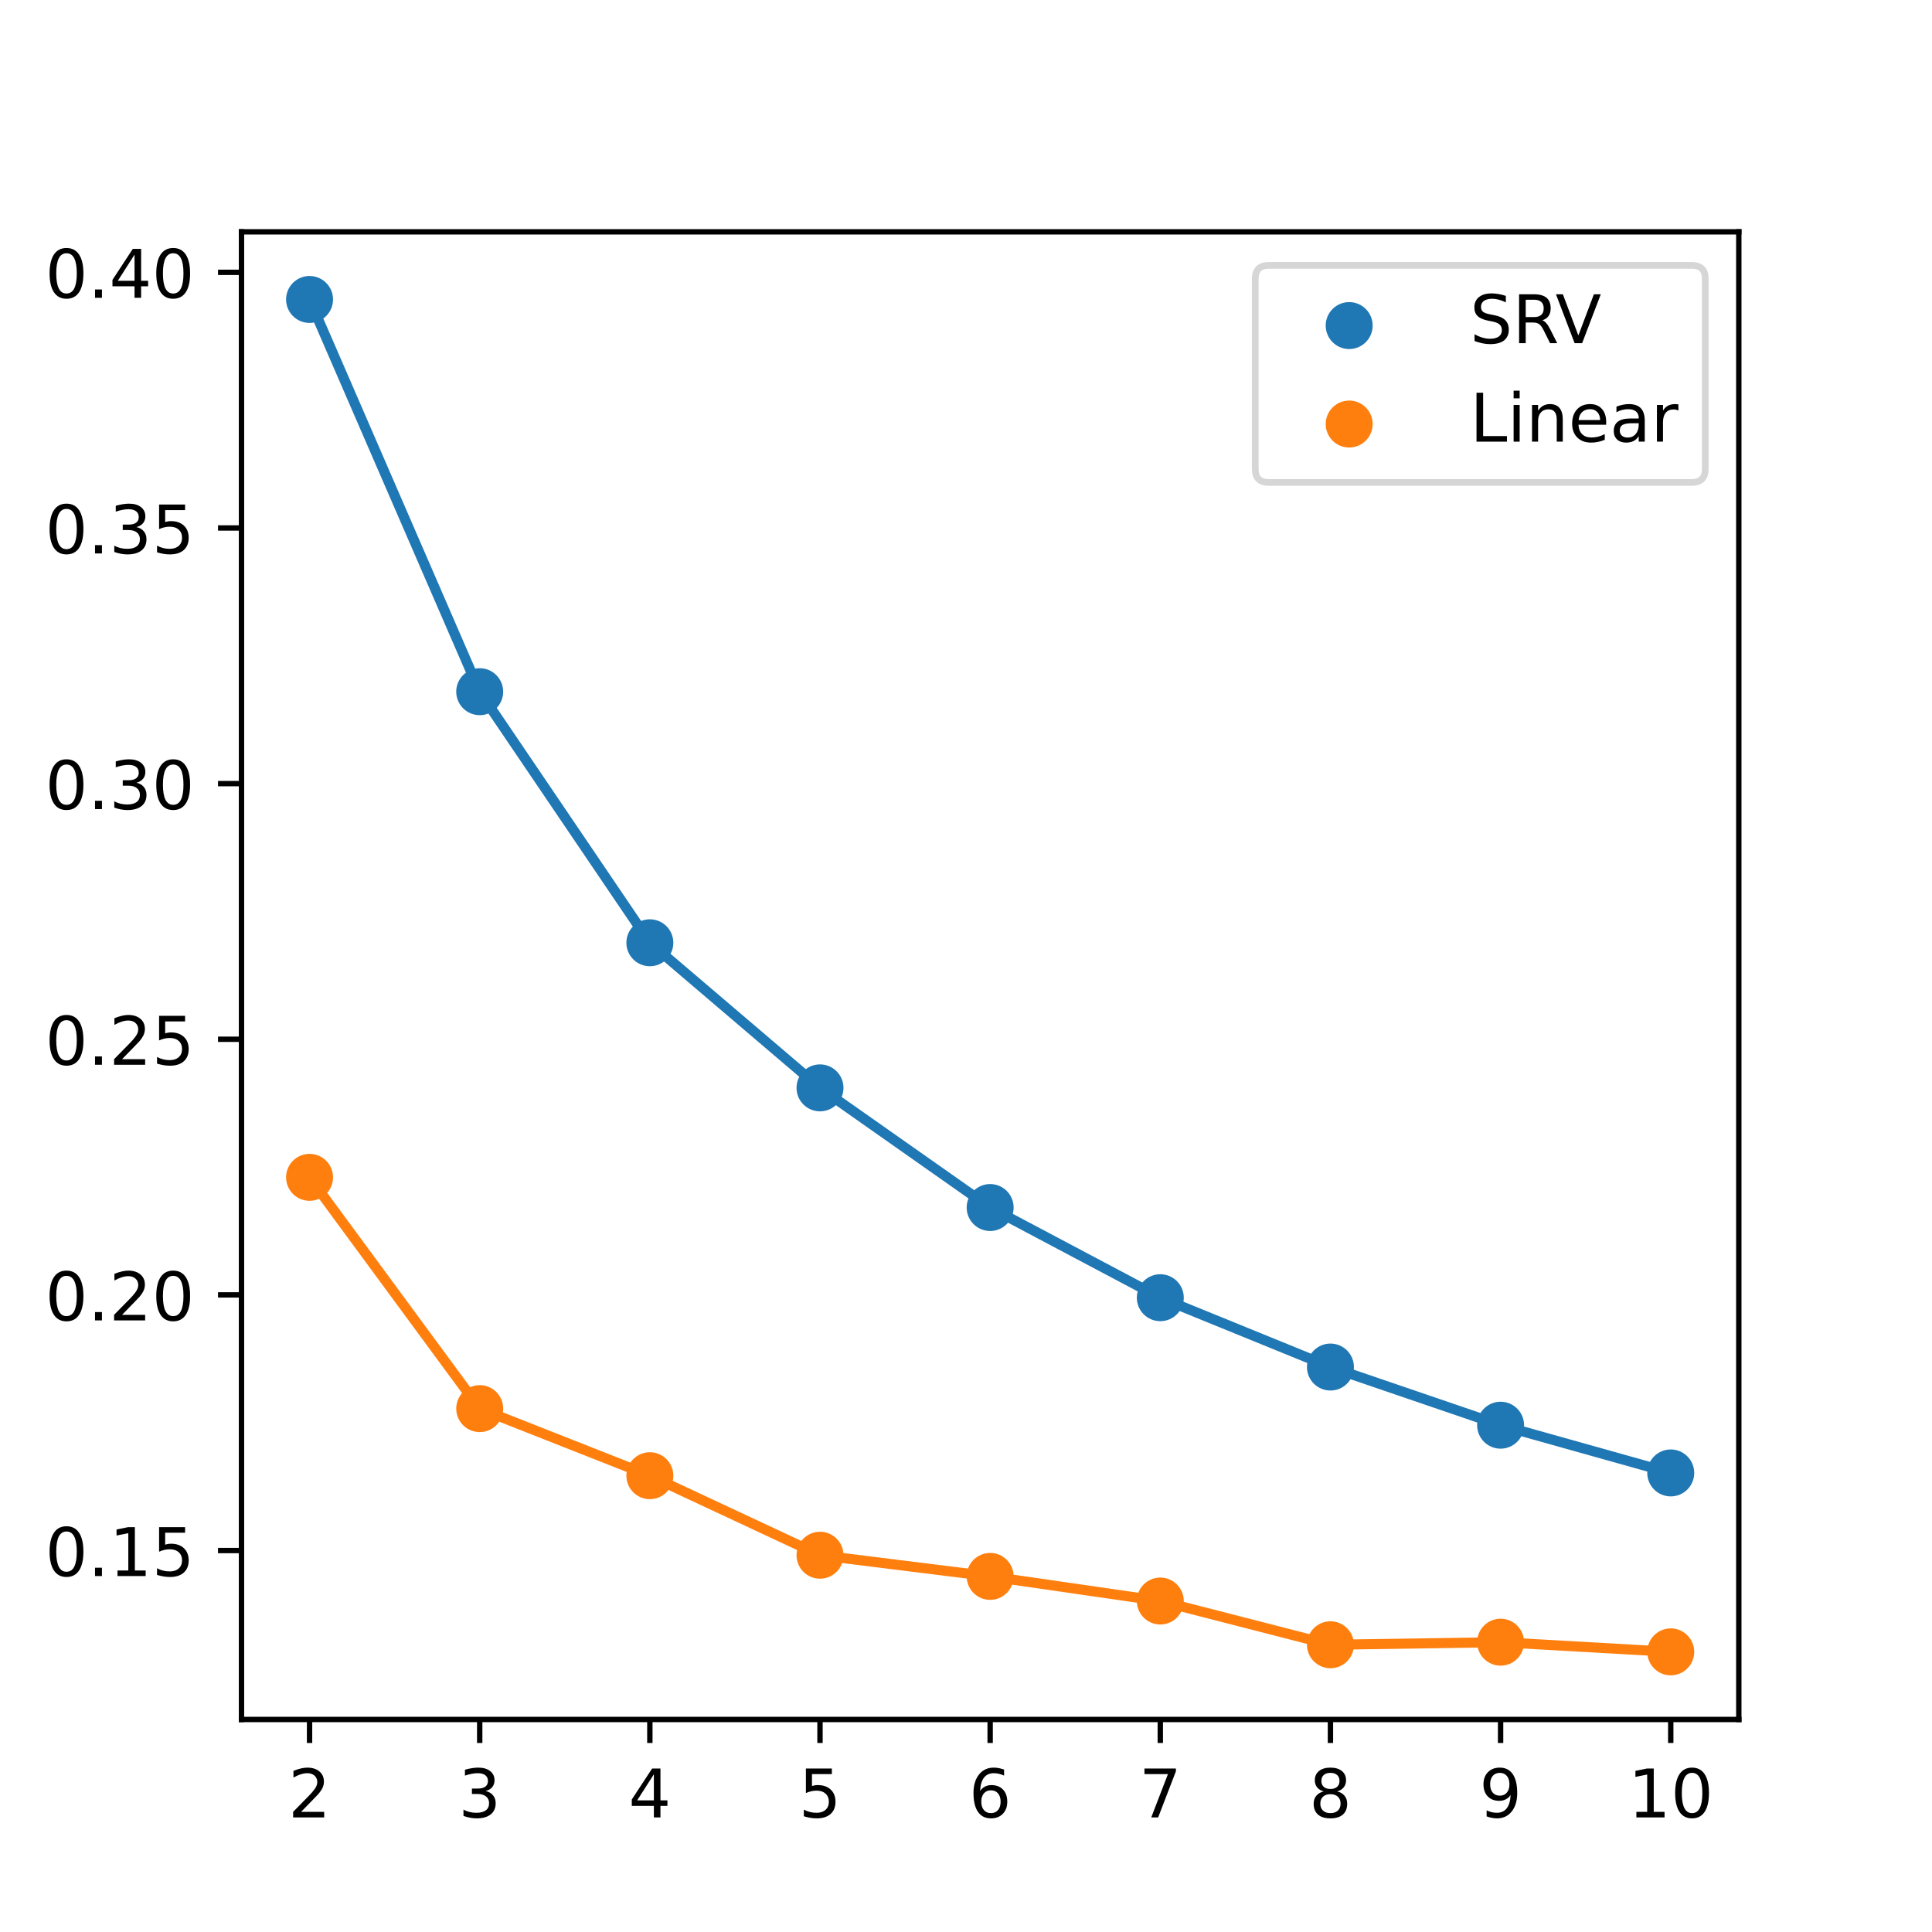
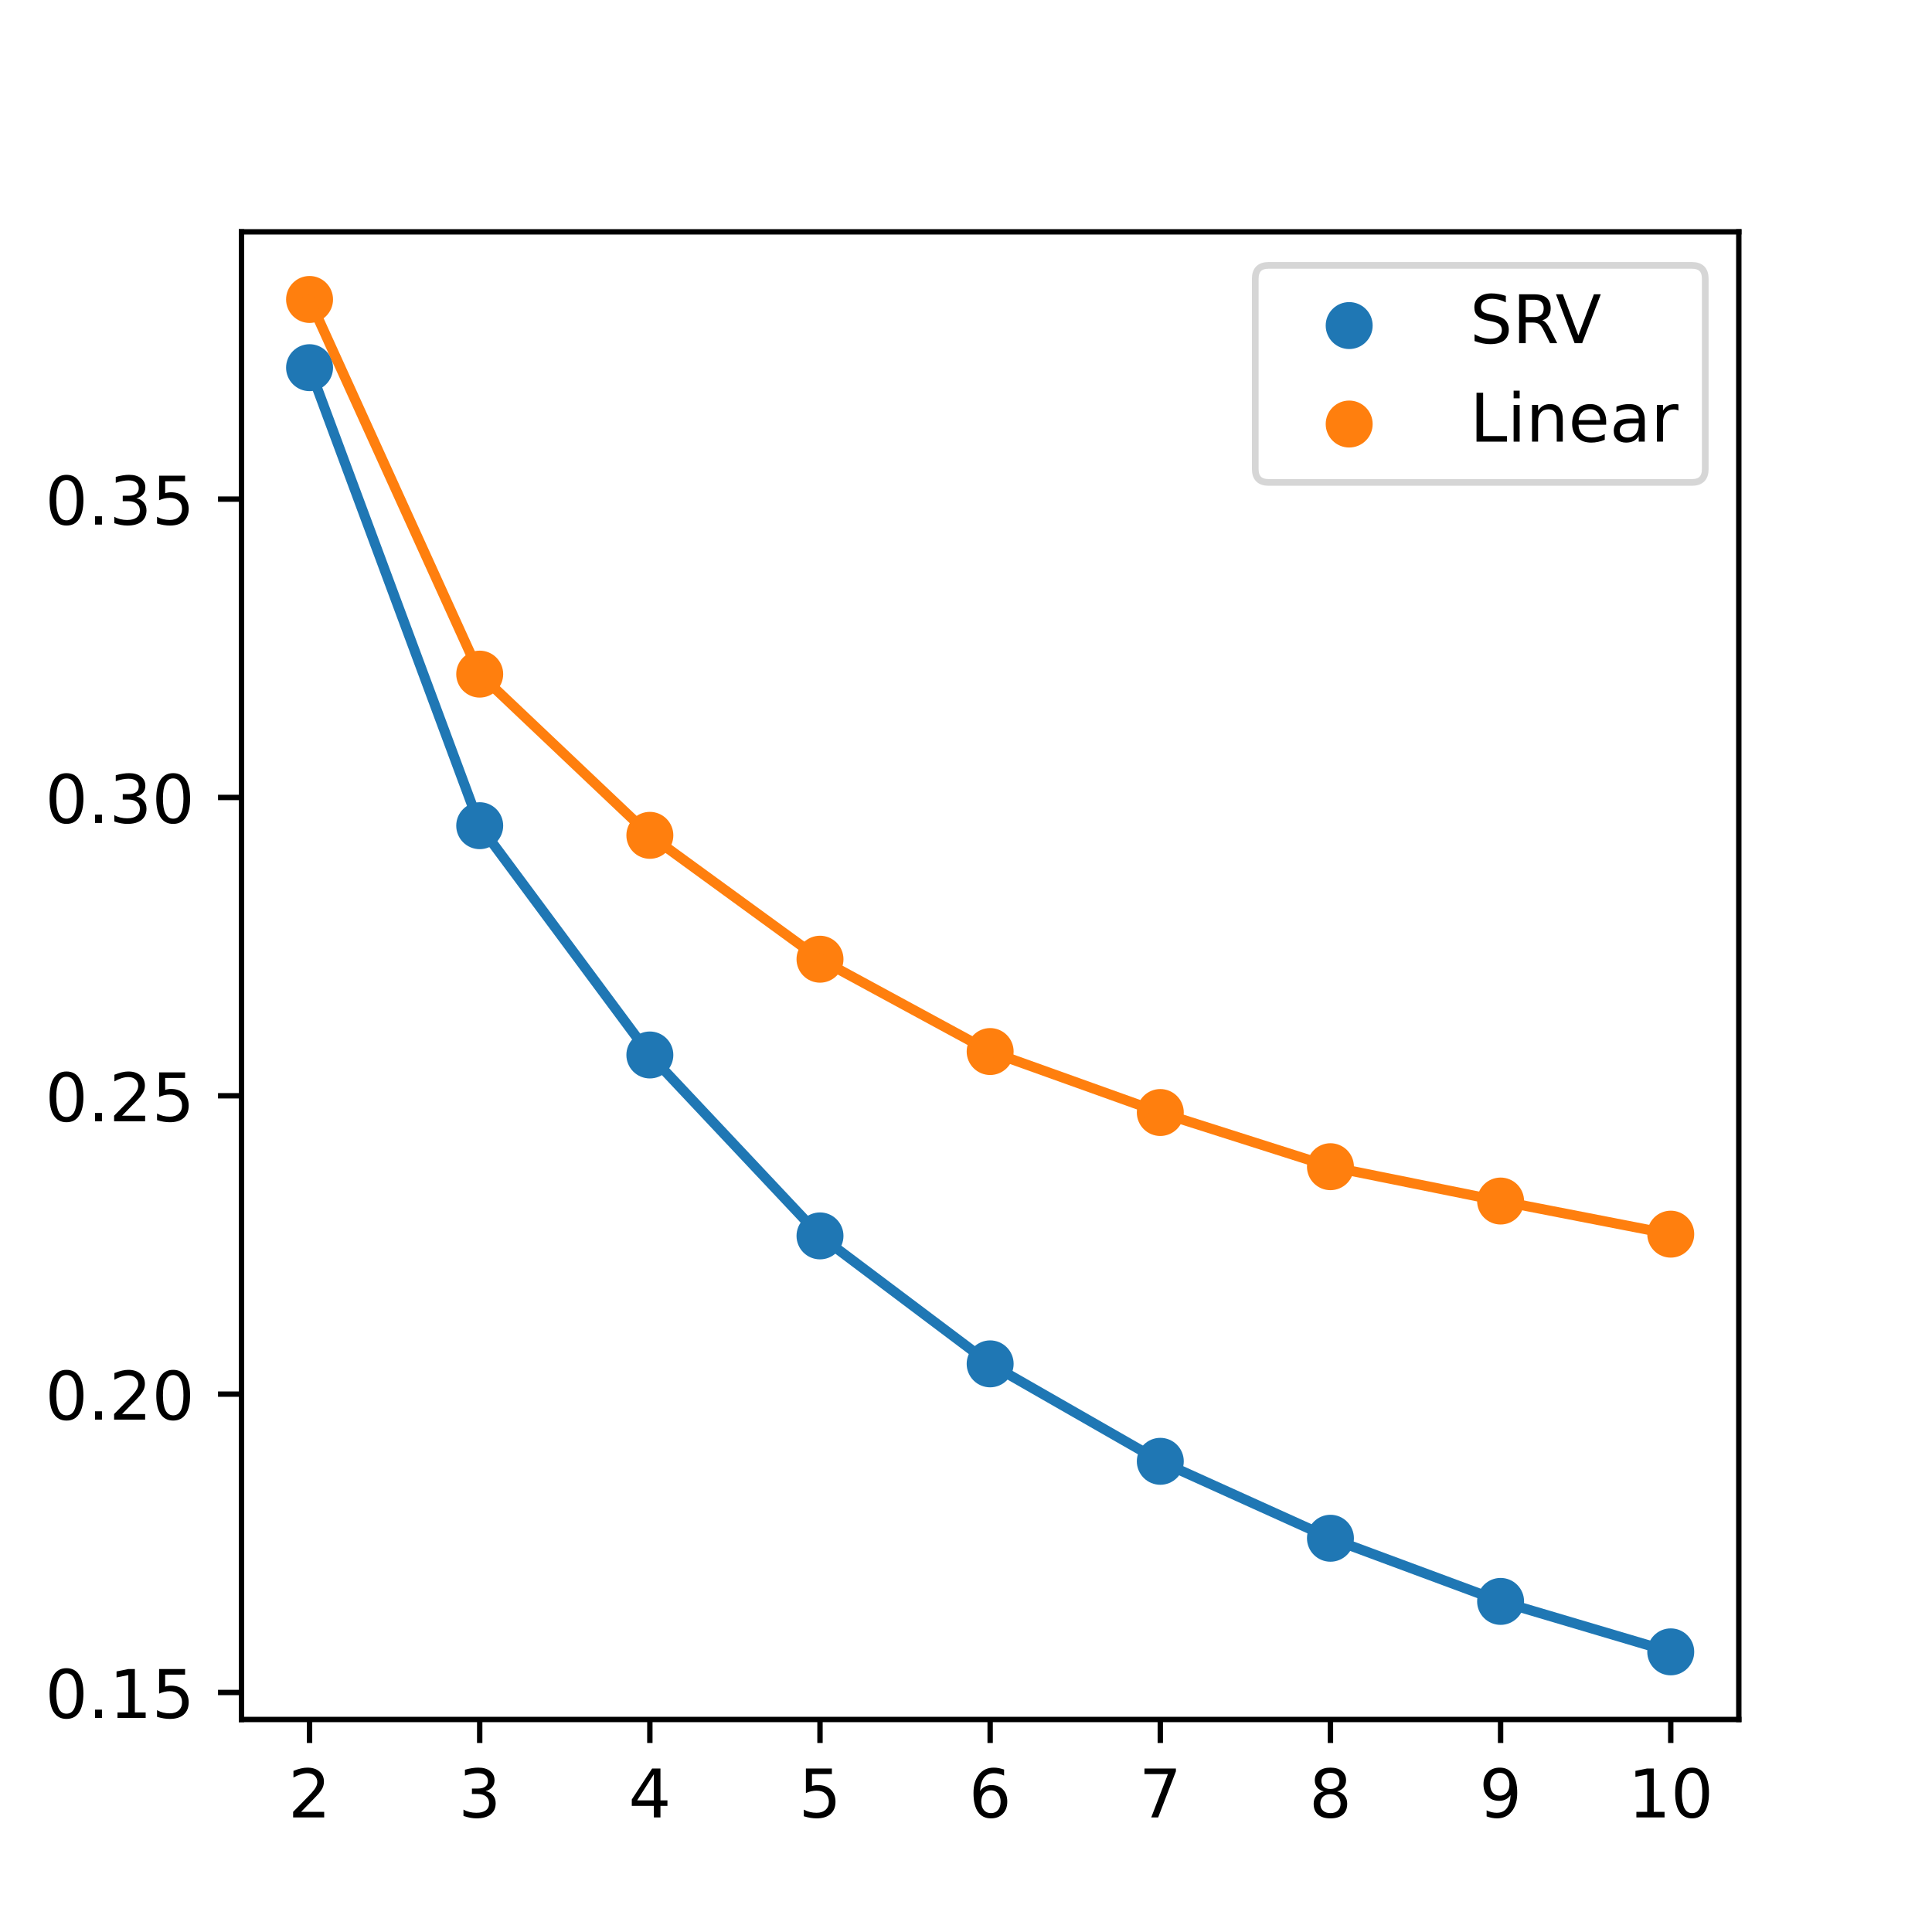
<svg xmlns="http://www.w3.org/2000/svg" xmlns:xlink="http://www.w3.org/1999/xlink" width="288pt" height="288pt" viewBox="0 0 288 288" version="1.1">
  <defs>
    <style type="text/css">*{stroke-linejoin: round; stroke-linecap: butt}</style>
  </defs>
  <g id="figure_1">
    <g id="patch_1">
      <path d="M 0 288  L 288 288  L 288 0  L 0 0  z " style="fill: #ffffff" />
    </g>
    <g id="axes_1">
      <g id="patch_2">
        <path d="M 36 256.32  L 259.2 256.32  L 259.2 34.56  L 36 34.56  z " style="fill: #ffffff" />
      </g>
      <g id="PathCollection_1">
        <defs>
-           <path id="mccc94b1cfc" d="M 0 3  C 0.796 3 1.559 2.684 2.121 2.121  C 2.684 1.559 3 0.796 3 0  C 3 -0.796 2.684 -1.559 2.121 -2.121  C 1.559 -2.684 0.796 -3 0 -3  C -0.796 -3 -1.559 -2.684 -2.121 -2.121  C -2.684 -1.559 -3 -0.796 -3 0  C -3 0.796 -2.684 1.559 -2.121 2.121  C -1.559 2.684 -0.796 3 0 3  z " style="stroke: #1f77b4" />
+           <path id="m5dec653bbb" d="M 0 3  C 0.796 3 1.559 2.684 2.121 2.121  C 2.684 1.559 3 0.796 3 0  C 3 -0.796 2.684 -1.559 2.121 -2.121  C 1.559 -2.684 0.796 -3 0 -3  C -0.796 -3 -1.559 -2.684 -2.121 -2.121  C -2.684 -1.559 -3 -0.796 -3 0  C -3 0.796 -2.684 1.559 -2.121 2.121  C -1.559 2.684 -0.796 3 0 3  z " style="stroke: #1f77b4" />
        </defs>
-         <g clip-path="url(#p62547cbdea)">
-           <use xlink:href="#mccc94b1cfc" x="46.145" y="44.64" style="fill: #1f77b4; stroke: #1f77b4" />
-           <use xlink:href="#mccc94b1cfc" x="71.509" y="103.11" style="fill: #1f77b4; stroke: #1f77b4" />
-           <use xlink:href="#mccc94b1cfc" x="96.873" y="140.537" style="fill: #1f77b4; stroke: #1f77b4" />
-           <use xlink:href="#mccc94b1cfc" x="122.236" y="162.167" style="fill: #1f77b4; stroke: #1f77b4" />
-           <use xlink:href="#mccc94b1cfc" x="147.6" y="180.004" style="fill: #1f77b4; stroke: #1f77b4" />
-           <use xlink:href="#mccc94b1cfc" x="172.964" y="193.447" style="fill: #1f77b4; stroke: #1f77b4" />
-           <use xlink:href="#mccc94b1cfc" x="198.327" y="203.783" style="fill: #1f77b4; stroke: #1f77b4" />
-           <use xlink:href="#mccc94b1cfc" x="223.691" y="212.452" style="fill: #1f77b4; stroke: #1f77b4" />
-           <use xlink:href="#mccc94b1cfc" x="249.055" y="219.567" style="fill: #1f77b4; stroke: #1f77b4" />
+         <g clip-path="url(#p738af9f9b5)">
+           <use xlink:href="#m5dec653bbb" x="46.145" y="54.809" style="fill: #1f77b4; stroke: #1f77b4" />
+           <use xlink:href="#m5dec653bbb" x="71.509" y="123.085" style="fill: #1f77b4; stroke: #1f77b4" />
+           <use xlink:href="#m5dec653bbb" x="96.873" y="157.263" style="fill: #1f77b4; stroke: #1f77b4" />
+           <use xlink:href="#m5dec653bbb" x="122.236" y="184.233" style="fill: #1f77b4; stroke: #1f77b4" />
+           <use xlink:href="#m5dec653bbb" x="147.6" y="203.308" style="fill: #1f77b4; stroke: #1f77b4" />
+           <use xlink:href="#m5dec653bbb" x="172.964" y="217.836" style="fill: #1f77b4; stroke: #1f77b4" />
+           <use xlink:href="#m5dec653bbb" x="198.327" y="229.304" style="fill: #1f77b4; stroke: #1f77b4" />
+           <use xlink:href="#m5dec653bbb" x="223.691" y="238.719" style="fill: #1f77b4; stroke: #1f77b4" />
+           <use xlink:href="#m5dec653bbb" x="249.055" y="246.24" style="fill: #1f77b4; stroke: #1f77b4" />
        </g>
      </g>
      <g id="PathCollection_2">
        <defs>
-           <path id="m8ef23ecce3" d="M 0 3  C 0.796 3 1.559 2.684 2.121 2.121  C 2.684 1.559 3 0.796 3 0  C 3 -0.796 2.684 -1.559 2.121 -2.121  C 1.559 -2.684 0.796 -3 0 -3  C -0.796 -3 -1.559 -2.684 -2.121 -2.121  C -2.684 -1.559 -3 -0.796 -3 0  C -3 0.796 -2.684 1.559 -2.121 2.121  C -1.559 2.684 -0.796 3 0 3  z " style="stroke: #ff7f0e" />
+           <path id="m2e62437fed" d="M 0 3  C 0.796 3 1.559 2.684 2.121 2.121  C 2.684 1.559 3 0.796 3 0  C 3 -0.796 2.684 -1.559 2.121 -2.121  C 1.559 -2.684 0.796 -3 0 -3  C -0.796 -3 -1.559 -2.684 -2.121 -2.121  C -2.684 -1.559 -3 -0.796 -3 0  C -3 0.796 -2.684 1.559 -2.121 2.121  C -1.559 2.684 -0.796 3 0 3  z " style="stroke: #ff7f0e" />
        </defs>
-         <g clip-path="url(#p62547cbdea)">
-           <use xlink:href="#m8ef23ecce3" x="46.145" y="175.504" style="fill: #ff7f0e; stroke: #ff7f0e" />
-           <use xlink:href="#m8ef23ecce3" x="71.509" y="209.979" style="fill: #ff7f0e; stroke: #ff7f0e" />
-           <use xlink:href="#m8ef23ecce3" x="96.873" y="219.98" style="fill: #ff7f0e; stroke: #ff7f0e" />
-           <use xlink:href="#m8ef23ecce3" x="122.236" y="231.834" style="fill: #ff7f0e; stroke: #ff7f0e" />
-           <use xlink:href="#m8ef23ecce3" x="147.6" y="234.991" style="fill: #ff7f0e; stroke: #ff7f0e" />
-           <use xlink:href="#m8ef23ecce3" x="172.964" y="238.662" style="fill: #ff7f0e; stroke: #ff7f0e" />
-           <use xlink:href="#m8ef23ecce3" x="198.327" y="245.182" style="fill: #ff7f0e; stroke: #ff7f0e" />
-           <use xlink:href="#m8ef23ecce3" x="223.691" y="244.798" style="fill: #ff7f0e; stroke: #ff7f0e" />
-           <use xlink:href="#m8ef23ecce3" x="249.055" y="246.24" style="fill: #ff7f0e; stroke: #ff7f0e" />
+         <g clip-path="url(#p738af9f9b5)">
+           <use xlink:href="#m2e62437fed" x="46.145" y="44.64" style="fill: #ff7f0e; stroke: #ff7f0e" />
+           <use xlink:href="#m2e62437fed" x="71.509" y="100.49" style="fill: #ff7f0e; stroke: #ff7f0e" />
+           <use xlink:href="#m2e62437fed" x="96.873" y="124.523" style="fill: #ff7f0e; stroke: #ff7f0e" />
+           <use xlink:href="#m2e62437fed" x="122.236" y="142.988" style="fill: #ff7f0e; stroke: #ff7f0e" />
+           <use xlink:href="#m2e62437fed" x="147.6" y="156.751" style="fill: #ff7f0e; stroke: #ff7f0e" />
+           <use xlink:href="#m2e62437fed" x="172.964" y="165.84" style="fill: #ff7f0e; stroke: #ff7f0e" />
+           <use xlink:href="#m2e62437fed" x="198.327" y="173.918" style="fill: #ff7f0e; stroke: #ff7f0e" />
+           <use xlink:href="#m2e62437fed" x="223.691" y="179.036" style="fill: #ff7f0e; stroke: #ff7f0e" />
+           <use xlink:href="#m2e62437fed" x="249.055" y="183.974" style="fill: #ff7f0e; stroke: #ff7f0e" />
        </g>
      </g>
      <g id="matplotlib.axis_1">
        <g id="xtick_1">
          <g id="line2d_1">
            <defs>
-               <path id="md5310b13f1" d="M 0 0  L 0 3.5  " style="stroke: #000000; stroke-width: 0.8" />
+               <path id="mfd084d8735" d="M 0 0  L 0 3.5  " style="stroke: #000000; stroke-width: 0.8" />
            </defs>
            <g>
-               <use xlink:href="#md5310b13f1" x="46.145" y="256.32" style="stroke: #000000; stroke-width: 0.8" />
+               <use xlink:href="#mfd084d8735" x="46.145" y="256.32" style="stroke: #000000; stroke-width: 0.8" />
            </g>
          </g>
          <g id="text_1">
            <g transform="translate(42.9642 270.9184) scale(0.1 -0.1)">
              <defs>
                <path id="DejaVuSans-32" d="M 1228 531  L 3431 531  L 3431 0  L 469 0  L 469 531  Q 828 903 1448 1529  Q 2069 2156 2228 2338  Q 2531 2678 2651 2914  Q 2772 3150 2772 3378  Q 2772 3750 2511 3984  Q 2250 4219 1831 4219  Q 1534 4219 1204 4116  Q 875 4013 500 3803  L 500 4441  Q 881 4594 1212 4672  Q 1544 4750 1819 4750  Q 2544 4750 2975 4387  Q 3406 4025 3406 3419  Q 3406 3131 3298 2873  Q 3191 2616 2906 2266  Q 2828 2175 2409 1742  Q 1991 1309 1228 531  z " transform="scale(0.015625)" />
              </defs>
              <use xlink:href="#DejaVuSans-32" />
            </g>
          </g>
        </g>
        <g id="xtick_2">
          <g id="line2d_2">
            <g>
-               <use xlink:href="#md5310b13f1" x="71.509" y="256.32" style="stroke: #000000; stroke-width: 0.8" />
+               <use xlink:href="#mfd084d8735" x="71.509" y="256.32" style="stroke: #000000; stroke-width: 0.8" />
            </g>
          </g>
          <g id="text_2">
            <g transform="translate(68.32784 270.9184) scale(0.1 -0.1)">
              <defs>
                <path id="DejaVuSans-33" d="M 2597 2516  Q 3050 2419 3304 2112  Q 3559 1806 3559 1356  Q 3559 666 3084 287  Q 2609 -91 1734 -91  Q 1441 -91 1130 -33  Q 819 25 488 141  L 488 750  Q 750 597 1062 519  Q 1375 441 1716 441  Q 2309 441 2620 675  Q 2931 909 2931 1356  Q 2931 1769 2642 2001  Q 2353 2234 1838 2234  L 1294 2234  L 1294 2753  L 1863 2753  Q 2328 2753 2575 2939  Q 2822 3125 2822 3475  Q 2822 3834 2567 4026  Q 2313 4219 1838 4219  Q 1578 4219 1281 4162  Q 984 4106 628 3988  L 628 4550  Q 988 4650 1302 4700  Q 1616 4750 1894 4750  Q 2613 4750 3031 4423  Q 3450 4097 3450 3541  Q 3450 3153 3228 2886  Q 3006 2619 2597 2516  z " transform="scale(0.015625)" />
              </defs>
              <use xlink:href="#DejaVuSans-33" />
            </g>
          </g>
        </g>
        <g id="xtick_3">
          <g id="line2d_3">
            <g>
-               <use xlink:href="#md5310b13f1" x="96.873" y="256.32" style="stroke: #000000; stroke-width: 0.8" />
+               <use xlink:href="#mfd084d8735" x="96.873" y="256.32" style="stroke: #000000; stroke-width: 0.8" />
            </g>
          </g>
          <g id="text_3">
            <g transform="translate(93.69148 270.9184) scale(0.1 -0.1)">
              <defs>
                <path id="DejaVuSans-34" d="M 2419 4116  L 825 1625  L 2419 1625  L 2419 4116  z M 2253 4666  L 3047 4666  L 3047 1625  L 3713 1625  L 3713 1100  L 3047 1100  L 3047 0  L 2419 0  L 2419 1100  L 313 1100  L 313 1709  L 2253 4666  z " transform="scale(0.015625)" />
              </defs>
              <use xlink:href="#DejaVuSans-34" />
            </g>
          </g>
        </g>
        <g id="xtick_4">
          <g id="line2d_4">
            <g>
-               <use xlink:href="#md5310b13f1" x="122.236" y="256.32" style="stroke: #000000; stroke-width: 0.8" />
+               <use xlink:href="#mfd084d8735" x="122.236" y="256.32" style="stroke: #000000; stroke-width: 0.8" />
            </g>
          </g>
          <g id="text_4">
            <g transform="translate(119.0551 270.9184) scale(0.1 -0.1)">
              <defs>
                <path id="DejaVuSans-35" d="M 691 4666  L 3169 4666  L 3169 4134  L 1269 4134  L 1269 2991  Q 1406 3038 1543 3061  Q 1681 3084 1819 3084  Q 2600 3084 3056 2656  Q 3513 2228 3513 1497  Q 3513 744 3044 326  Q 2575 -91 1722 -91  Q 1428 -91 1123 -41  Q 819 9 494 109  L 494 744  Q 775 591 1075 516  Q 1375 441 1709 441  Q 2250 441 2565 725  Q 2881 1009 2881 1497  Q 2881 1984 2565 2268  Q 2250 2553 1709 2553  Q 1456 2553 1204 2497  Q 953 2441 691 2322  L 691 4666  z " transform="scale(0.015625)" />
              </defs>
              <use xlink:href="#DejaVuSans-35" />
            </g>
          </g>
        </g>
        <g id="xtick_5">
          <g id="line2d_5">
            <g>
-               <use xlink:href="#md5310b13f1" x="147.6" y="256.32" style="stroke: #000000; stroke-width: 0.8" />
+               <use xlink:href="#mfd084d8735" x="147.6" y="256.32" style="stroke: #000000; stroke-width: 0.8" />
            </g>
          </g>
          <g id="text_5">
            <g transform="translate(144.4187 270.9184) scale(0.1 -0.1)">
              <defs>
                <path id="DejaVuSans-36" d="M 2113 2584  Q 1688 2584 1439 2293  Q 1191 2003 1191 1497  Q 1191 994 1439 701  Q 1688 409 2113 409  Q 2538 409 2786 701  Q 3034 994 3034 1497  Q 3034 2003 2786 2293  Q 2538 2584 2113 2584  z M 3366 4563  L 3366 3988  Q 3128 4100 2886 4159  Q 2644 4219 2406 4219  Q 1781 4219 1451 3797  Q 1122 3375 1075 2522  Q 1259 2794 1537 2939  Q 1816 3084 2150 3084  Q 2853 3084 3261 2657  Q 3669 2231 3669 1497  Q 3669 778 3244 343  Q 2819 -91 2113 -91  Q 1303 -91 875 529  Q 447 1150 447 2328  Q 447 3434 972 4092  Q 1497 4750 2381 4750  Q 2619 4750 2861 4703  Q 3103 4656 3366 4563  z " transform="scale(0.015625)" />
              </defs>
              <use xlink:href="#DejaVuSans-36" />
            </g>
          </g>
        </g>
        <g id="xtick_6">
          <g id="line2d_6">
            <g>
-               <use xlink:href="#md5310b13f1" x="172.964" y="256.32" style="stroke: #000000; stroke-width: 0.8" />
+               <use xlink:href="#mfd084d8735" x="172.964" y="256.32" style="stroke: #000000; stroke-width: 0.8" />
            </g>
          </g>
          <g id="text_6">
            <g transform="translate(169.7824 270.9184) scale(0.1 -0.1)">
              <defs>
                <path id="DejaVuSans-37" d="M 525 4666  L 3525 4666  L 3525 4397  L 1831 0  L 1172 0  L 2766 4134  L 525 4134  L 525 4666  z " transform="scale(0.015625)" />
              </defs>
              <use xlink:href="#DejaVuSans-37" />
            </g>
          </g>
        </g>
        <g id="xtick_7">
          <g id="line2d_7">
            <g>
-               <use xlink:href="#md5310b13f1" x="198.327" y="256.32" style="stroke: #000000; stroke-width: 0.8" />
+               <use xlink:href="#mfd084d8735" x="198.327" y="256.32" style="stroke: #000000; stroke-width: 0.8" />
            </g>
          </g>
          <g id="text_7">
            <g transform="translate(195.146 270.9184) scale(0.1 -0.1)">
              <defs>
                <path id="DejaVuSans-38" d="M 2034 2216  Q 1584 2216 1326 1975  Q 1069 1734 1069 1313  Q 1069 891 1326 650  Q 1584 409 2034 409  Q 2484 409 2743 651  Q 3003 894 3003 1313  Q 3003 1734 2745 1975  Q 2488 2216 2034 2216  z M 1403 2484  Q 997 2584 770 2862  Q 544 3141 544 3541  Q 544 4100 942 4425  Q 1341 4750 2034 4750  Q 2731 4750 3128 4425  Q 3525 4100 3525 3541  Q 3525 3141 3298 2862  Q 3072 2584 2669 2484  Q 3125 2378 3379 2068  Q 3634 1759 3634 1313  Q 3634 634 3220 271  Q 2806 -91 2034 -91  Q 1263 -91 848 271  Q 434 634 434 1313  Q 434 1759 690 2068  Q 947 2378 1403 2484  z M 1172 3481  Q 1172 3119 1398 2916  Q 1625 2713 2034 2713  Q 2441 2713 2670 2916  Q 2900 3119 2900 3481  Q 2900 3844 2670 4047  Q 2441 4250 2034 4250  Q 1625 4250 1398 4047  Q 1172 3844 1172 3481  z " transform="scale(0.015625)" />
              </defs>
              <use xlink:href="#DejaVuSans-38" />
            </g>
          </g>
        </g>
        <g id="xtick_8">
          <g id="line2d_8">
            <g>
-               <use xlink:href="#md5310b13f1" x="223.691" y="256.32" style="stroke: #000000; stroke-width: 0.8" />
+               <use xlink:href="#mfd084d8735" x="223.691" y="256.32" style="stroke: #000000; stroke-width: 0.8" />
            </g>
          </g>
          <g id="text_8">
            <g transform="translate(220.5097 270.9184) scale(0.1 -0.1)">
              <defs>
                <path id="DejaVuSans-39" d="M 703 97  L 703 672  Q 941 559 1184 500  Q 1428 441 1663 441  Q 2288 441 2617 861  Q 2947 1281 2994 2138  Q 2813 1869 2534 1725  Q 2256 1581 1919 1581  Q 1219 1581 811 2004  Q 403 2428 403 3163  Q 403 3881 828 4315  Q 1253 4750 1959 4750  Q 2769 4750 3195 4129  Q 3622 3509 3622 2328  Q 3622 1225 3098 567  Q 2575 -91 1691 -91  Q 1453 -91 1209 -44  Q 966 3 703 97  z M 1959 2075  Q 2384 2075 2632 2365  Q 2881 2656 2881 3163  Q 2881 3666 2632 3958  Q 2384 4250 1959 4250  Q 1534 4250 1286 3958  Q 1038 3666 1038 3163  Q 1038 2656 1286 2365  Q 1534 2075 1959 2075  z " transform="scale(0.015625)" />
              </defs>
              <use xlink:href="#DejaVuSans-39" />
            </g>
          </g>
        </g>
        <g id="xtick_9">
          <g id="line2d_9">
            <g>
-               <use xlink:href="#md5310b13f1" x="249.055" y="256.32" style="stroke: #000000; stroke-width: 0.8" />
+               <use xlink:href="#mfd084d8735" x="249.055" y="256.32" style="stroke: #000000; stroke-width: 0.8" />
            </g>
          </g>
          <g id="text_9">
            <g transform="translate(242.692 270.9184) scale(0.1 -0.1)">
              <defs>
                <path id="DejaVuSans-31" d="M 794 531  L 1825 531  L 1825 4091  L 703 3866  L 703 4441  L 1819 4666  L 2450 4666  L 2450 531  L 3481 531  L 3481 0  L 794 0  L 794 531  z " transform="scale(0.015625)" />
                <path id="DejaVuSans-30" d="M 2034 4250  Q 1547 4250 1301 3770  Q 1056 3291 1056 2328  Q 1056 1369 1301 889  Q 1547 409 2034 409  Q 2525 409 2770 889  Q 3016 1369 3016 2328  Q 3016 3291 2770 3770  Q 2525 4250 2034 4250  z M 2034 4750  Q 2819 4750 3233 4129  Q 3647 3509 3647 2328  Q 3647 1150 3233 529  Q 2819 -91 2034 -91  Q 1250 -91 836 529  Q 422 1150 422 2328  Q 422 3509 836 4129  Q 1250 4750 2034 4750  z " transform="scale(0.015625)" />
              </defs>
              <use xlink:href="#DejaVuSans-31" />
              <use xlink:href="#DejaVuSans-30" x="63.623" />
            </g>
          </g>
        </g>
      </g>
      <g id="matplotlib.axis_2">
        <g id="ytick_1">
          <g id="line2d_10">
            <defs>
-               <path id="m8f8c2b04a4" d="M 0 0  L -3.5 0  " style="stroke: #000000; stroke-width: 0.8" />
+               <path id="macab6894a8" d="M 0 0  L -3.5 0  " style="stroke: #000000; stroke-width: 0.8" />
            </defs>
            <g>
-               <use xlink:href="#m8f8c2b04a4" x="36" y="231.139" style="stroke: #000000; stroke-width: 0.8" />
+               <use xlink:href="#macab6894a8" x="36" y="252.295" style="stroke: #000000; stroke-width: 0.8" />
            </g>
          </g>
          <g id="text_10">
-             <g transform="translate(6.734375 234.938) scale(0.1 -0.1)">
+             <g transform="translate(6.734375 256.0941) scale(0.1 -0.1)">
              <defs>
                <path id="DejaVuSans-2e" d="M 684 794  L 1344 794  L 1344 0  L 684 0  L 684 794  z " transform="scale(0.015625)" />
              </defs>
              <use xlink:href="#DejaVuSans-30" />
              <use xlink:href="#DejaVuSans-2e" x="63.623" />
              <use xlink:href="#DejaVuSans-31" x="95.41" />
              <use xlink:href="#DejaVuSans-35" x="159.033" />
            </g>
          </g>
        </g>
        <g id="ytick_2">
          <g id="line2d_11">
            <g>
-               <use xlink:href="#m8f8c2b04a4" x="36" y="193.03" style="stroke: #000000; stroke-width: 0.8" />
+               <use xlink:href="#macab6894a8" x="36" y="207.822" style="stroke: #000000; stroke-width: 0.8" />
            </g>
          </g>
          <g id="text_11">
-             <g transform="translate(6.734375 196.829) scale(0.1 -0.1)">
+             <g transform="translate(6.734375 211.6209) scale(0.1 -0.1)">
              <use xlink:href="#DejaVuSans-30" />
              <use xlink:href="#DejaVuSans-2e" x="63.623" />
              <use xlink:href="#DejaVuSans-32" x="95.41" />
              <use xlink:href="#DejaVuSans-30" x="159.033" />
            </g>
          </g>
        </g>
        <g id="ytick_3">
          <g id="line2d_12">
            <g>
-               <use xlink:href="#m8f8c2b04a4" x="36" y="154.921" style="stroke: #000000; stroke-width: 0.8" />
+               <use xlink:href="#macab6894a8" x="36" y="163.348" style="stroke: #000000; stroke-width: 0.8" />
            </g>
          </g>
          <g id="text_12">
-             <g transform="translate(6.734375 158.72) scale(0.1 -0.1)">
+             <g transform="translate(6.734375 167.1476) scale(0.1 -0.1)">
              <use xlink:href="#DejaVuSans-30" />
              <use xlink:href="#DejaVuSans-2e" x="63.623" />
              <use xlink:href="#DejaVuSans-32" x="95.41" />
              <use xlink:href="#DejaVuSans-35" x="159.033" />
            </g>
          </g>
        </g>
        <g id="ytick_4">
          <g id="line2d_13">
            <g>
-               <use xlink:href="#m8f8c2b04a4" x="36" y="116.812" style="stroke: #000000; stroke-width: 0.8" />
+               <use xlink:href="#macab6894a8" x="36" y="118.875" style="stroke: #000000; stroke-width: 0.8" />
            </g>
          </g>
          <g id="text_13">
-             <g transform="translate(6.734375 120.611) scale(0.1 -0.1)">
+             <g transform="translate(6.734375 122.6744) scale(0.1 -0.1)">
              <use xlink:href="#DejaVuSans-30" />
              <use xlink:href="#DejaVuSans-2e" x="63.623" />
              <use xlink:href="#DejaVuSans-33" x="95.41" />
              <use xlink:href="#DejaVuSans-30" x="159.033" />
            </g>
          </g>
        </g>
        <g id="ytick_5">
          <g id="line2d_14">
            <g>
-               <use xlink:href="#m8f8c2b04a4" x="36" y="78.703" style="stroke: #000000; stroke-width: 0.8" />
+               <use xlink:href="#macab6894a8" x="36" y="74.402" style="stroke: #000000; stroke-width: 0.8" />
            </g>
          </g>
          <g id="text_14">
-             <g transform="translate(6.734375 82.50197) scale(0.1 -0.1)">
+             <g transform="translate(6.734375 78.20117) scale(0.1 -0.1)">
              <use xlink:href="#DejaVuSans-30" />
              <use xlink:href="#DejaVuSans-2e" x="63.623" />
              <use xlink:href="#DejaVuSans-33" x="95.41" />
              <use xlink:href="#DejaVuSans-35" x="159.033" />
            </g>
          </g>
        </g>
-         <g id="ytick_6">
-           <g id="line2d_15">
-             <g>
-               <use xlink:href="#m8f8c2b04a4" x="36" y="40.594" style="stroke: #000000; stroke-width: 0.8" />
-             </g>
-           </g>
-           <g id="text_15">
-             <g transform="translate(6.734375 44.39296) scale(0.1 -0.1)">
-               <use xlink:href="#DejaVuSans-30" />
-               <use xlink:href="#DejaVuSans-2e" x="63.623" />
-               <use xlink:href="#DejaVuSans-34" x="95.41" />
-               <use xlink:href="#DejaVuSans-30" x="159.033" />
-             </g>
-           </g>
-         </g>
+       </g>
+       <g id="line2d_15">
+         <path d="M 46.145 54.809  L 71.509 123.085  L 96.873 157.263  L 122.236 184.233  L 147.6 203.308  L 172.964 217.836  L 198.327 229.304  L 223.691 238.719  L 249.055 246.24  " clip-path="url(#p738af9f9b5)" style="fill: none; stroke: #1f77b4; stroke-width: 1.5; stroke-linecap: square" />
      </g>
      <g id="line2d_16">
-         <path d="M 46.145 44.64  L 71.509 103.11  L 96.873 140.537  L 122.236 162.167  L 147.6 180.004  L 172.964 193.447  L 198.327 203.783  L 223.691 212.452  L 249.055 219.567  " clip-path="url(#p62547cbdea)" style="fill: none; stroke: #1f77b4; stroke-width: 1.5; stroke-linecap: square" />
-       </g>
-       <g id="line2d_17">
-         <path d="M 46.145 175.504  L 71.509 209.979  L 96.873 219.98  L 122.236 231.834  L 147.6 234.991  L 172.964 238.662  L 198.327 245.182  L 223.691 244.798  L 249.055 246.24  " clip-path="url(#p62547cbdea)" style="fill: none; stroke: #ff7f0e; stroke-width: 1.5; stroke-linecap: square" />
+         <path d="M 46.145 44.64  L 71.509 100.49  L 96.873 124.523  L 122.236 142.988  L 147.6 156.751  L 172.964 165.84  L 198.327 173.918  L 223.691 179.036  L 249.055 183.974  " clip-path="url(#p738af9f9b5)" style="fill: none; stroke: #ff7f0e; stroke-width: 1.5; stroke-linecap: square" />
      </g>
      <g id="patch_3">
        <path d="M 36 256.32  L 36 34.56  " style="fill: none; stroke: #000000; stroke-width: 0.8; stroke-linejoin: miter; stroke-linecap: square" />
      </g>
      <g id="patch_4">
        <path d="M 259.2 256.32  L 259.2 34.56  " style="fill: none; stroke: #000000; stroke-width: 0.8; stroke-linejoin: miter; stroke-linecap: square" />
      </g>
      <g id="patch_5">
        <path d="M 36 256.32  L 259.2 256.32  " style="fill: none; stroke: #000000; stroke-width: 0.8; stroke-linejoin: miter; stroke-linecap: square" />
      </g>
      <g id="patch_6">
        <path d="M 36 34.56  L 259.2 34.56  " style="fill: none; stroke: #000000; stroke-width: 0.8; stroke-linejoin: miter; stroke-linecap: square" />
      </g>
      <g id="legend_1">
        <g id="patch_7">
          <path d="M 189.12 71.916  L 252.2 71.916  Q 254.2 71.916 254.2 69.916  L 254.2 41.56  Q 254.2 39.56 252.2 39.56  L 189.12 39.56  Q 187.12 39.56 187.12 41.56  L 187.12 69.916  Q 187.12 71.916 189.12 71.916  z " style="fill: #ffffff; opacity: 0.8; stroke: #cccccc; stroke-linejoin: miter" />
        </g>
        <g id="PathCollection_3">
          <g>
-             <use xlink:href="#mccc94b1cfc" x="201.12" y="48.533" style="fill: #1f77b4; stroke: #1f77b4" />
-           </g>
-         </g>
-         <g id="text_16">
+             <use xlink:href="#m5dec653bbb" x="201.12" y="48.533" style="fill: #1f77b4; stroke: #1f77b4" />
+           </g>
+         </g>
+         <g id="text_15">
          <g transform="translate(219.1203 51.15844) scale(0.1 -0.1)">
            <defs>
              <path id="DejaVuSans-53" d="M 3425 4513  L 3425 3897  Q 3066 4069 2747 4153  Q 2428 4238 2131 4238  Q 1616 4238 1336 4038  Q 1056 3838 1056 3469  Q 1056 3159 1242 3001  Q 1428 2844 1947 2747  L 2328 2669  Q 3034 2534 3370 2195  Q 3706 1856 3706 1288  Q 3706 609 3251 259  Q 2797 -91 1919 -91  Q 1588 -91 1214 -16  Q 841 59 441 206  L 441 856  Q 825 641 1194 531  Q 1563 422 1919 422  Q 2459 422 2753 634  Q 3047 847 3047 1241  Q 3047 1584 2836 1778  Q 2625 1972 2144 2069  L 1759 2144  Q 1053 2284 737 2584  Q 422 2884 422 3419  Q 422 4038 858 4394  Q 1294 4750 2059 4750  Q 2388 4750 2728 4690  Q 3069 4631 3425 4513  z " transform="scale(0.015625)" />
              <path id="DejaVuSans-52" d="M 2841 2188  Q 3044 2119 3236 1894  Q 3428 1669 3622 1275  L 4263 0  L 3584 0  L 2988 1197  Q 2756 1666 2539 1819  Q 2322 1972 1947 1972  L 1259 1972  L 1259 0  L 628 0  L 628 4666  L 2053 4666  Q 2853 4666 3247 4331  Q 3641 3997 3641 3322  Q 3641 2881 3436 2590  Q 3231 2300 2841 2188  z M 1259 4147  L 1259 2491  L 2053 2491  Q 2509 2491 2742 2702  Q 2975 2913 2975 3322  Q 2975 3731 2742 3939  Q 2509 4147 2053 4147  L 1259 4147  z " transform="scale(0.015625)" />
              <path id="DejaVuSans-56" d="M 1831 0  L 50 4666  L 709 4666  L 2188 738  L 3669 4666  L 4325 4666  L 2547 0  L 1831 0  z " transform="scale(0.015625)" />
            </defs>
            <use xlink:href="#DejaVuSans-53" />
            <use xlink:href="#DejaVuSans-52" x="63.477" />
            <use xlink:href="#DejaVuSans-56" x="127.459" />
          </g>
        </g>
        <g id="PathCollection_4">
          <g>
-             <use xlink:href="#m8ef23ecce3" x="201.12" y="63.212" style="fill: #ff7f0e; stroke: #ff7f0e" />
-           </g>
-         </g>
-         <g id="text_17">
+             <use xlink:href="#m2e62437fed" x="201.12" y="63.212" style="fill: #ff7f0e; stroke: #ff7f0e" />
+           </g>
+         </g>
+         <g id="text_16">
          <g transform="translate(219.1203 65.83656) scale(0.1 -0.1)">
            <defs>
              <path id="DejaVuSans-4c" d="M 628 4666  L 1259 4666  L 1259 531  L 3531 531  L 3531 0  L 628 0  L 628 4666  z " transform="scale(0.015625)" />
              <path id="DejaVuSans-69" d="M 603 3500  L 1178 3500  L 1178 0  L 603 0  L 603 3500  z M 603 4863  L 1178 4863  L 1178 4134  L 603 4134  L 603 4863  z " transform="scale(0.015625)" />
              <path id="DejaVuSans-6e" d="M 3513 2113  L 3513 0  L 2938 0  L 2938 2094  Q 2938 2591 2744 2837  Q 2550 3084 2163 3084  Q 1697 3084 1428 2787  Q 1159 2491 1159 1978  L 1159 0  L 581 0  L 581 3500  L 1159 3500  L 1159 2956  Q 1366 3272 1645 3428  Q 1925 3584 2291 3584  Q 2894 3584 3203 3211  Q 3513 2838 3513 2113  z " transform="scale(0.015625)" />
              <path id="DejaVuSans-65" d="M 3597 1894  L 3597 1613  L 953 1613  Q 991 1019 1311 708  Q 1631 397 2203 397  Q 2534 397 2845 478  Q 3156 559 3463 722  L 3463 178  Q 3153 47 2828 -22  Q 2503 -91 2169 -91  Q 1331 -91 842 396  Q 353 884 353 1716  Q 353 2575 817 3079  Q 1281 3584 2069 3584  Q 2775 3584 3186 3129  Q 3597 2675 3597 1894  z M 3022 2063  Q 3016 2534 2758 2815  Q 2500 3097 2075 3097  Q 1594 3097 1305 2825  Q 1016 2553 972 2059  L 3022 2063  z " transform="scale(0.015625)" />
              <path id="DejaVuSans-61" d="M 2194 1759  Q 1497 1759 1228 1600  Q 959 1441 959 1056  Q 959 750 1161 570  Q 1363 391 1709 391  Q 2188 391 2477 730  Q 2766 1069 2766 1631  L 2766 1759  L 2194 1759  z M 3341 1997  L 3341 0  L 2766 0  L 2766 531  Q 2569 213 2275 61  Q 1981 -91 1556 -91  Q 1019 -91 701 211  Q 384 513 384 1019  Q 384 1609 779 1909  Q 1175 2209 1959 2209  L 2766 2209  L 2766 2266  Q 2766 2663 2505 2880  Q 2244 3097 1772 3097  Q 1472 3097 1187 3025  Q 903 2953 641 2809  L 641 3341  Q 956 3463 1253 3523  Q 1550 3584 1831 3584  Q 2591 3584 2966 3190  Q 3341 2797 3341 1997  z " transform="scale(0.015625)" />
              <path id="DejaVuSans-72" d="M 2631 2963  Q 2534 3019 2420 3045  Q 2306 3072 2169 3072  Q 1681 3072 1420 2755  Q 1159 2438 1159 1844  L 1159 0  L 581 0  L 581 3500  L 1159 3500  L 1159 2956  Q 1341 3275 1631 3429  Q 1922 3584 2338 3584  Q 2397 3584 2469 3576  Q 2541 3569 2628 3553  L 2631 2963  z " transform="scale(0.015625)" />
            </defs>
            <use xlink:href="#DejaVuSans-4c" />
            <use xlink:href="#DejaVuSans-69" x="55.713" />
            <use xlink:href="#DejaVuSans-6e" x="83.496" />
            <use xlink:href="#DejaVuSans-65" x="146.875" />
            <use xlink:href="#DejaVuSans-61" x="208.398" />
            <use xlink:href="#DejaVuSans-72" x="269.678" />
          </g>
        </g>
      </g>
    </g>
  </g>
  <defs>
-     <clipPath id="p62547cbdea">
+     <clipPath id="p738af9f9b5">
      <rect x="36" y="34.56" width="223.2" height="221.76" />
    </clipPath>
  </defs>
</svg>
